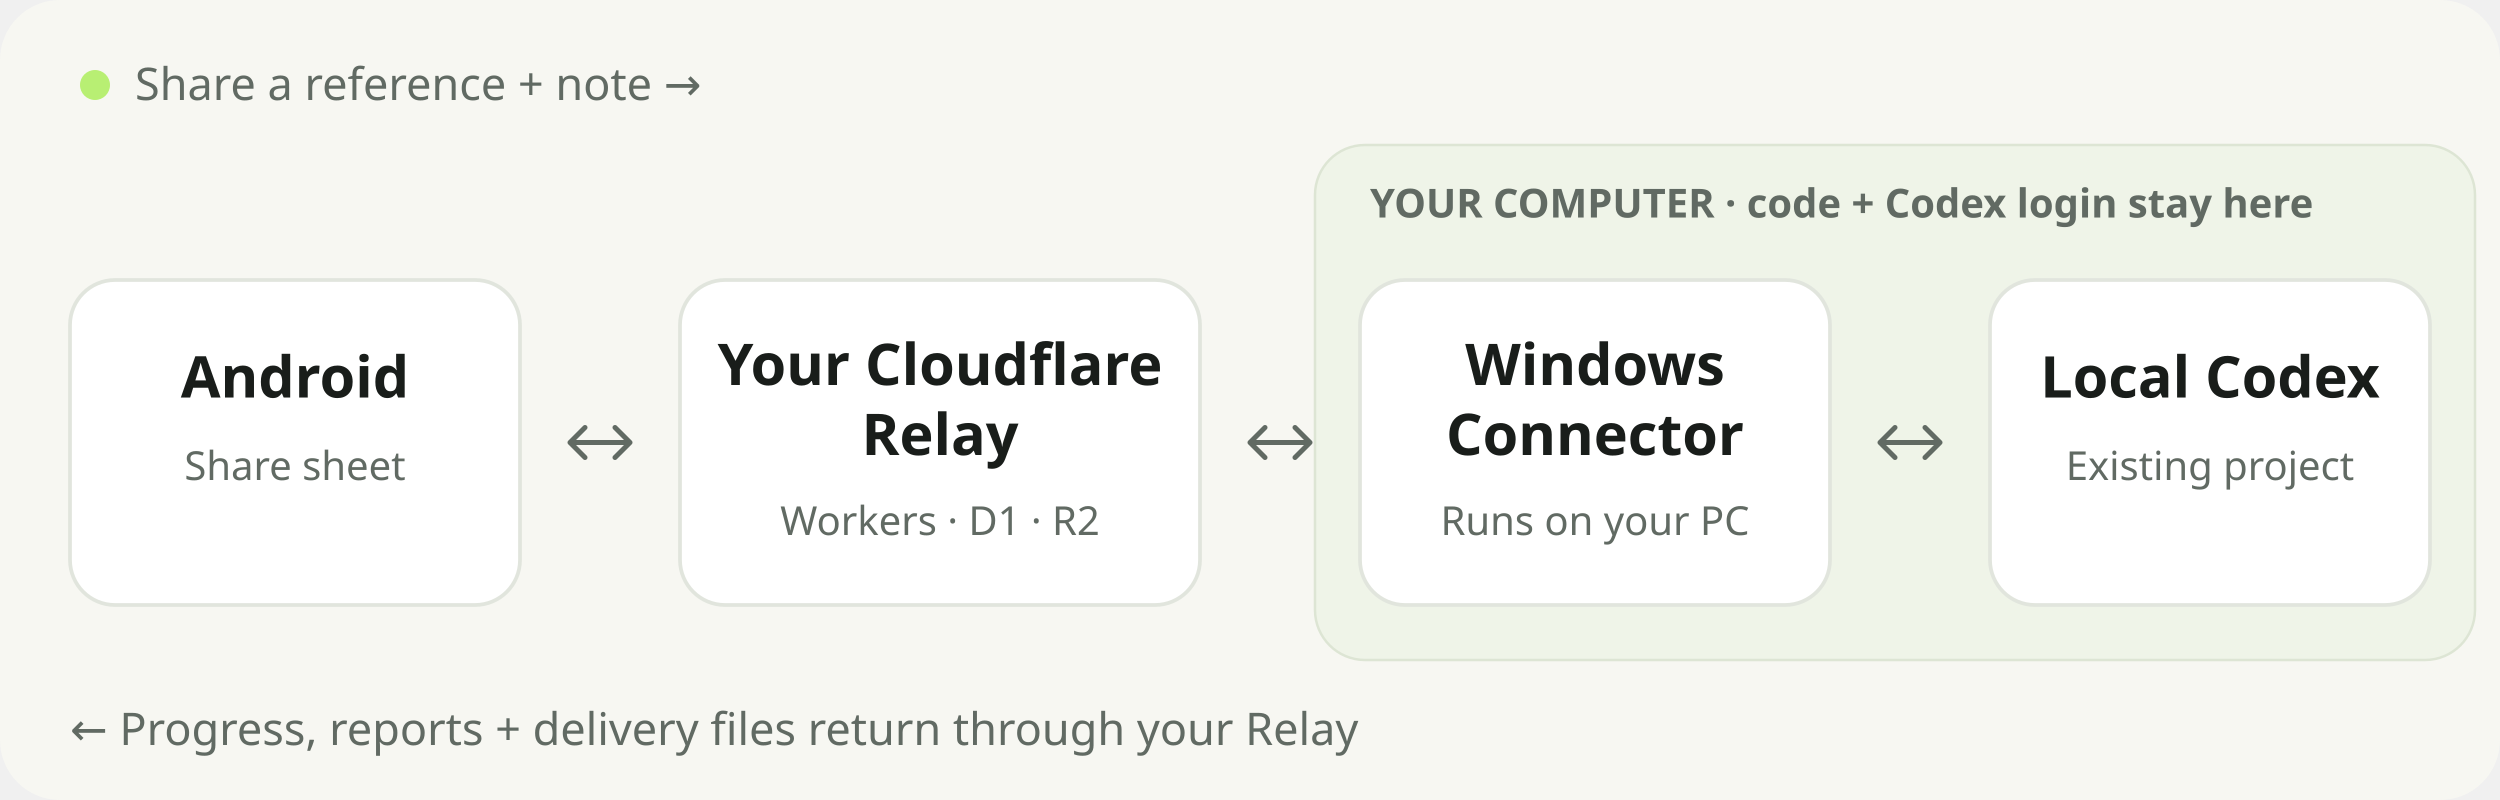
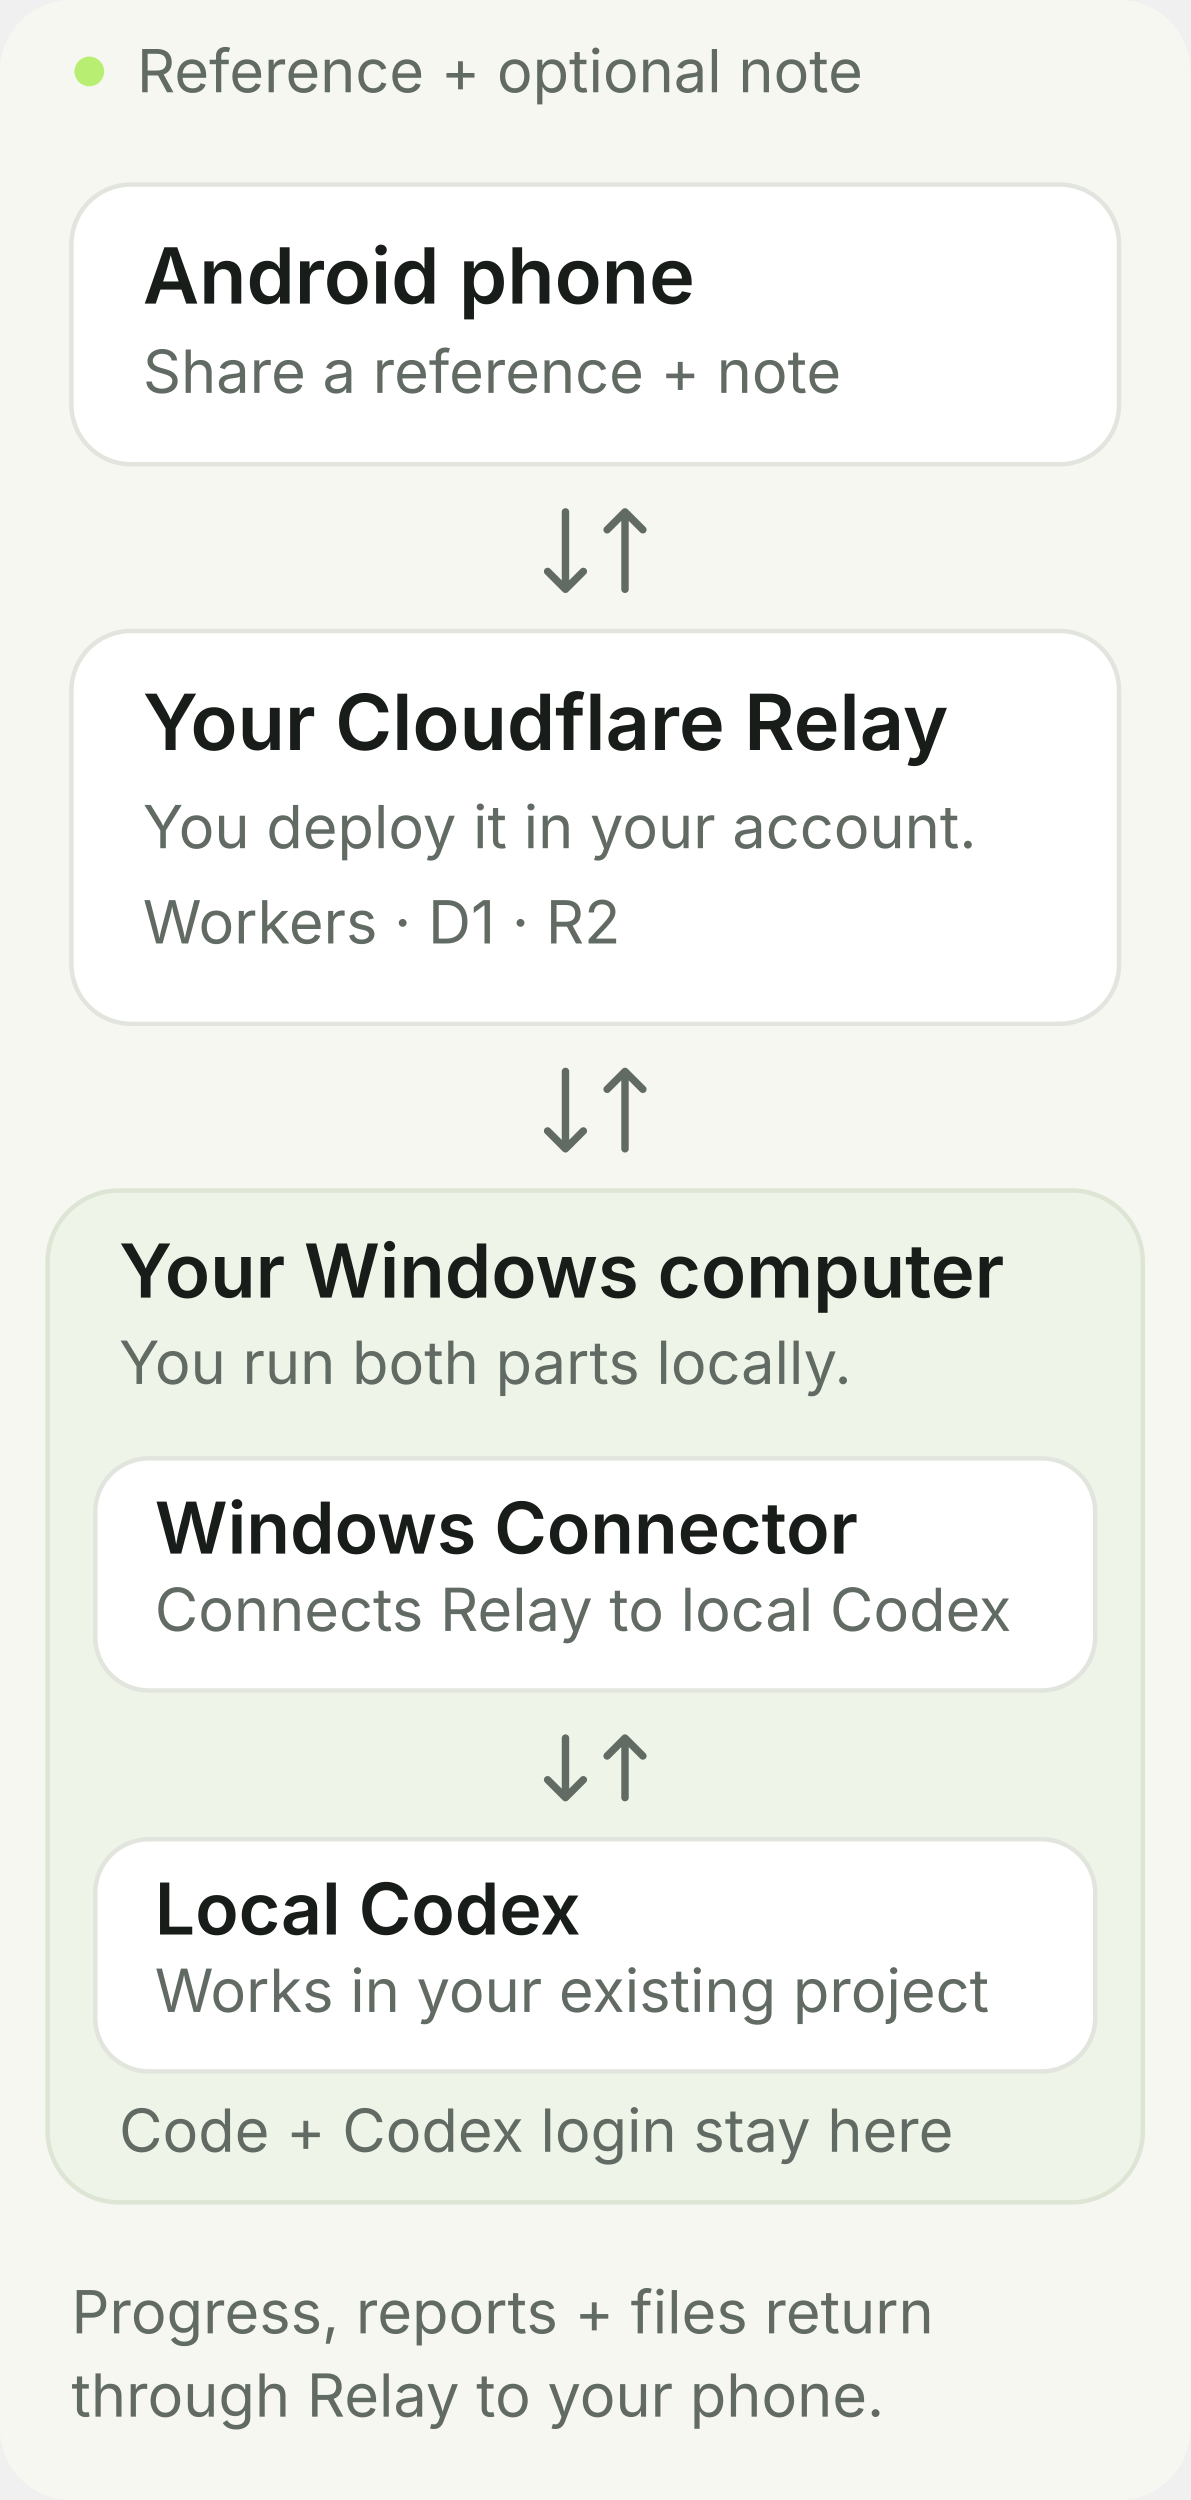
- <svg xmlns="http://www.w3.org/2000/svg" viewBox="0 0 1000 320" role="img" aria-labelledby="title description">
-   <rect width="1000" height="320" rx="24" fill="#F7F7F2" />
-   <g font-family="Segoe UI, Microsoft YaHei, sans-serif">
-     <circle cx="38" cy="34" r="6" fill="#B8EF73" />
-     <text x="54" y="40" font-size="18" fill="#616A63">Share a reference + note →</text>
-     <rect x="526" y="58" width="464" height="206" rx="20" fill="#EFF4E8" stroke="#DDE5D4" />
-     <text x="548" y="87" font-size="16" font-weight="600" fill="#616A63">YOUR COMPUTER · code + Codex login stay here</text>
-     <g fill="#FFFFFF" stroke="#E1E5DD" stroke-width="1.5">
-       <rect x="28" y="112" width="180" height="130" rx="18" />
-       <rect x="272" y="112" width="208" height="130" rx="18" />
-       <rect x="544" y="112" width="188" height="130" rx="18" />
-       <rect x="796" y="112" width="176" height="130" rx="18" />
+ <svg xmlns="http://www.w3.org/2000/svg" width="400" height="840" viewBox="0 0 400 840" role="img" aria-labelledby="title description" lang="en">
+   <rect width="400" height="840" rx="24" fill="#F7F7F2" />
+   <g font-family="system-ui, -apple-system, Segoe UI, PingFang SC, Microsoft YaHei, sans-serif">
+     <circle cx="30" cy="24" r="5" fill="#B8EF73" />
+     <text x="46" y="31" font-size="20" fill="#616A63">Reference + optional note</text>
+     <rect id="phone-card" x="24" y="62" width="352" height="94" rx="20" fill="#FFFFFF" stroke="#E1E5DD" stroke-width="1.5" />
+     <text data-box="phone-card" x="48" y="102" font-size="26" font-weight="600" fill="#191D1A">Android phone</text>
+     <text data-box="phone-card" x="48" y="132" font-size="20" fill="#616A63">Share a reference + note</text>
+     <rect id="relay-card" x="24" y="212" width="352" height="132" rx="20" fill="#FFFFFF" stroke="#E1E5DD" stroke-width="1.5" />
+     <text data-box="relay-card" x="48" y="252" font-size="26" font-weight="600" fill="#191D1A">Your Cloudflare Relay</text>
+     <text data-box="relay-card" x="48" y="285" font-size="20" fill="#616A63">You deploy it in your account.</text>
+     <text data-box="relay-card" x="48" y="317" font-size="20" fill="#616A63">Workers · D1 · R2</text>
+     <rect id="computer-group" x="16" y="400" width="368" height="340" rx="24" fill="#EFF4E8" stroke="#DDE5D4" stroke-width="1.5" />
+     <text data-box="computer-group" x="40" y="436" font-size="25" font-weight="600" fill="#191D1A">Your Windows computer</text>
+     <text data-box="computer-group" x="40" y="465" font-size="20" fill="#616A63">You run both parts locally.</text>
+     <rect id="connector-card" x="32" y="490" width="336" height="78" rx="18" fill="#FFFFFF" stroke="#E1E5DD" stroke-width="1.5" />
+     <text data-box="connector-card" x="52" y="522" font-size="24" font-weight="600" fill="#191D1A">Windows Connector</text>
+     <text data-box="connector-card" x="52" y="548" font-size="20" fill="#616A63">Connects Relay to local Codex</text>
+     <rect id="codex-card" x="32" y="618" width="336" height="78" rx="18" fill="#FFFFFF" stroke="#E1E5DD" stroke-width="1.5" />
+     <text data-box="codex-card" x="52" y="650" font-size="24" font-weight="600" fill="#191D1A">Local Codex</text>
+     <text data-box="codex-card" x="52" y="676" font-size="20" fill="#616A63">Works in your existing project</text>
+     <text data-box="computer-group" x="40" y="723" font-size="20" fill="#616A63">Code + Codex login stay here</text>
+     <g fill="none" stroke="#616A63" stroke-width="2.5" stroke-linecap="round" stroke-linejoin="round" aria-hidden="true">
+       <path d="M190 172V198 M184 192L190 198L196 192 M210 198V172 M204 178L210 172L216 178" />
+       <path d="M190 360V386 M184 380L190 386L196 380 M210 386V360 M204 366L210 360L216 366" />
+       <path d="M190 584V604 M184 598L190 604L196 598 M210 604V584 M204 590L210 584L216 590" />
    </g>
-     <g fill="#191D1A" font-size="23" font-weight="600" text-anchor="middle">
-       <text x="118" y="159">Android</text>
-       <text x="376" y="154">Your Cloudflare</text>
-       <text x="376" y="182">Relay</text>
-       <text x="638" y="154">Windows</text>
-       <text x="638" y="182">Connector</text>
-       <text x="884" y="159">Local Codex</text>
-     </g>
-     <g fill="#616A63" font-size="16" text-anchor="middle">
-       <text x="118" y="192">Share sheet</text>
-       <text x="376" y="214">Workers · D1 · R2</text>
-       <text x="638" y="214">Runs on your PC</text>
-       <text x="884" y="192">Existing project</text>
-     </g>
-     <g fill="none" stroke="#616A63" stroke-width="2" stroke-linecap="round" stroke-linejoin="round">
-       <path d="M228 177H252 M234 171L228 177L234 183 M246 171L252 177L246 183" />
-       <path d="M500 177H524 M506 171L500 177L506 183 M518 171L524 177L518 183" />
-       <path d="M752 177H776 M758 171L752 177L758 183 M770 171L776 177L770 183" />
-     </g>
-     <text x="28" y="298" font-size="18" fill="#616A63">← Progress, reports + delivery files return through your Relay</text>
+     <text x="24" y="784" font-size="20" fill="#616A63">Progress, reports + files return</text>
+     <text x="24" y="812" font-size="20" fill="#616A63">through Relay to your phone.</text>
  </g>
</svg>
